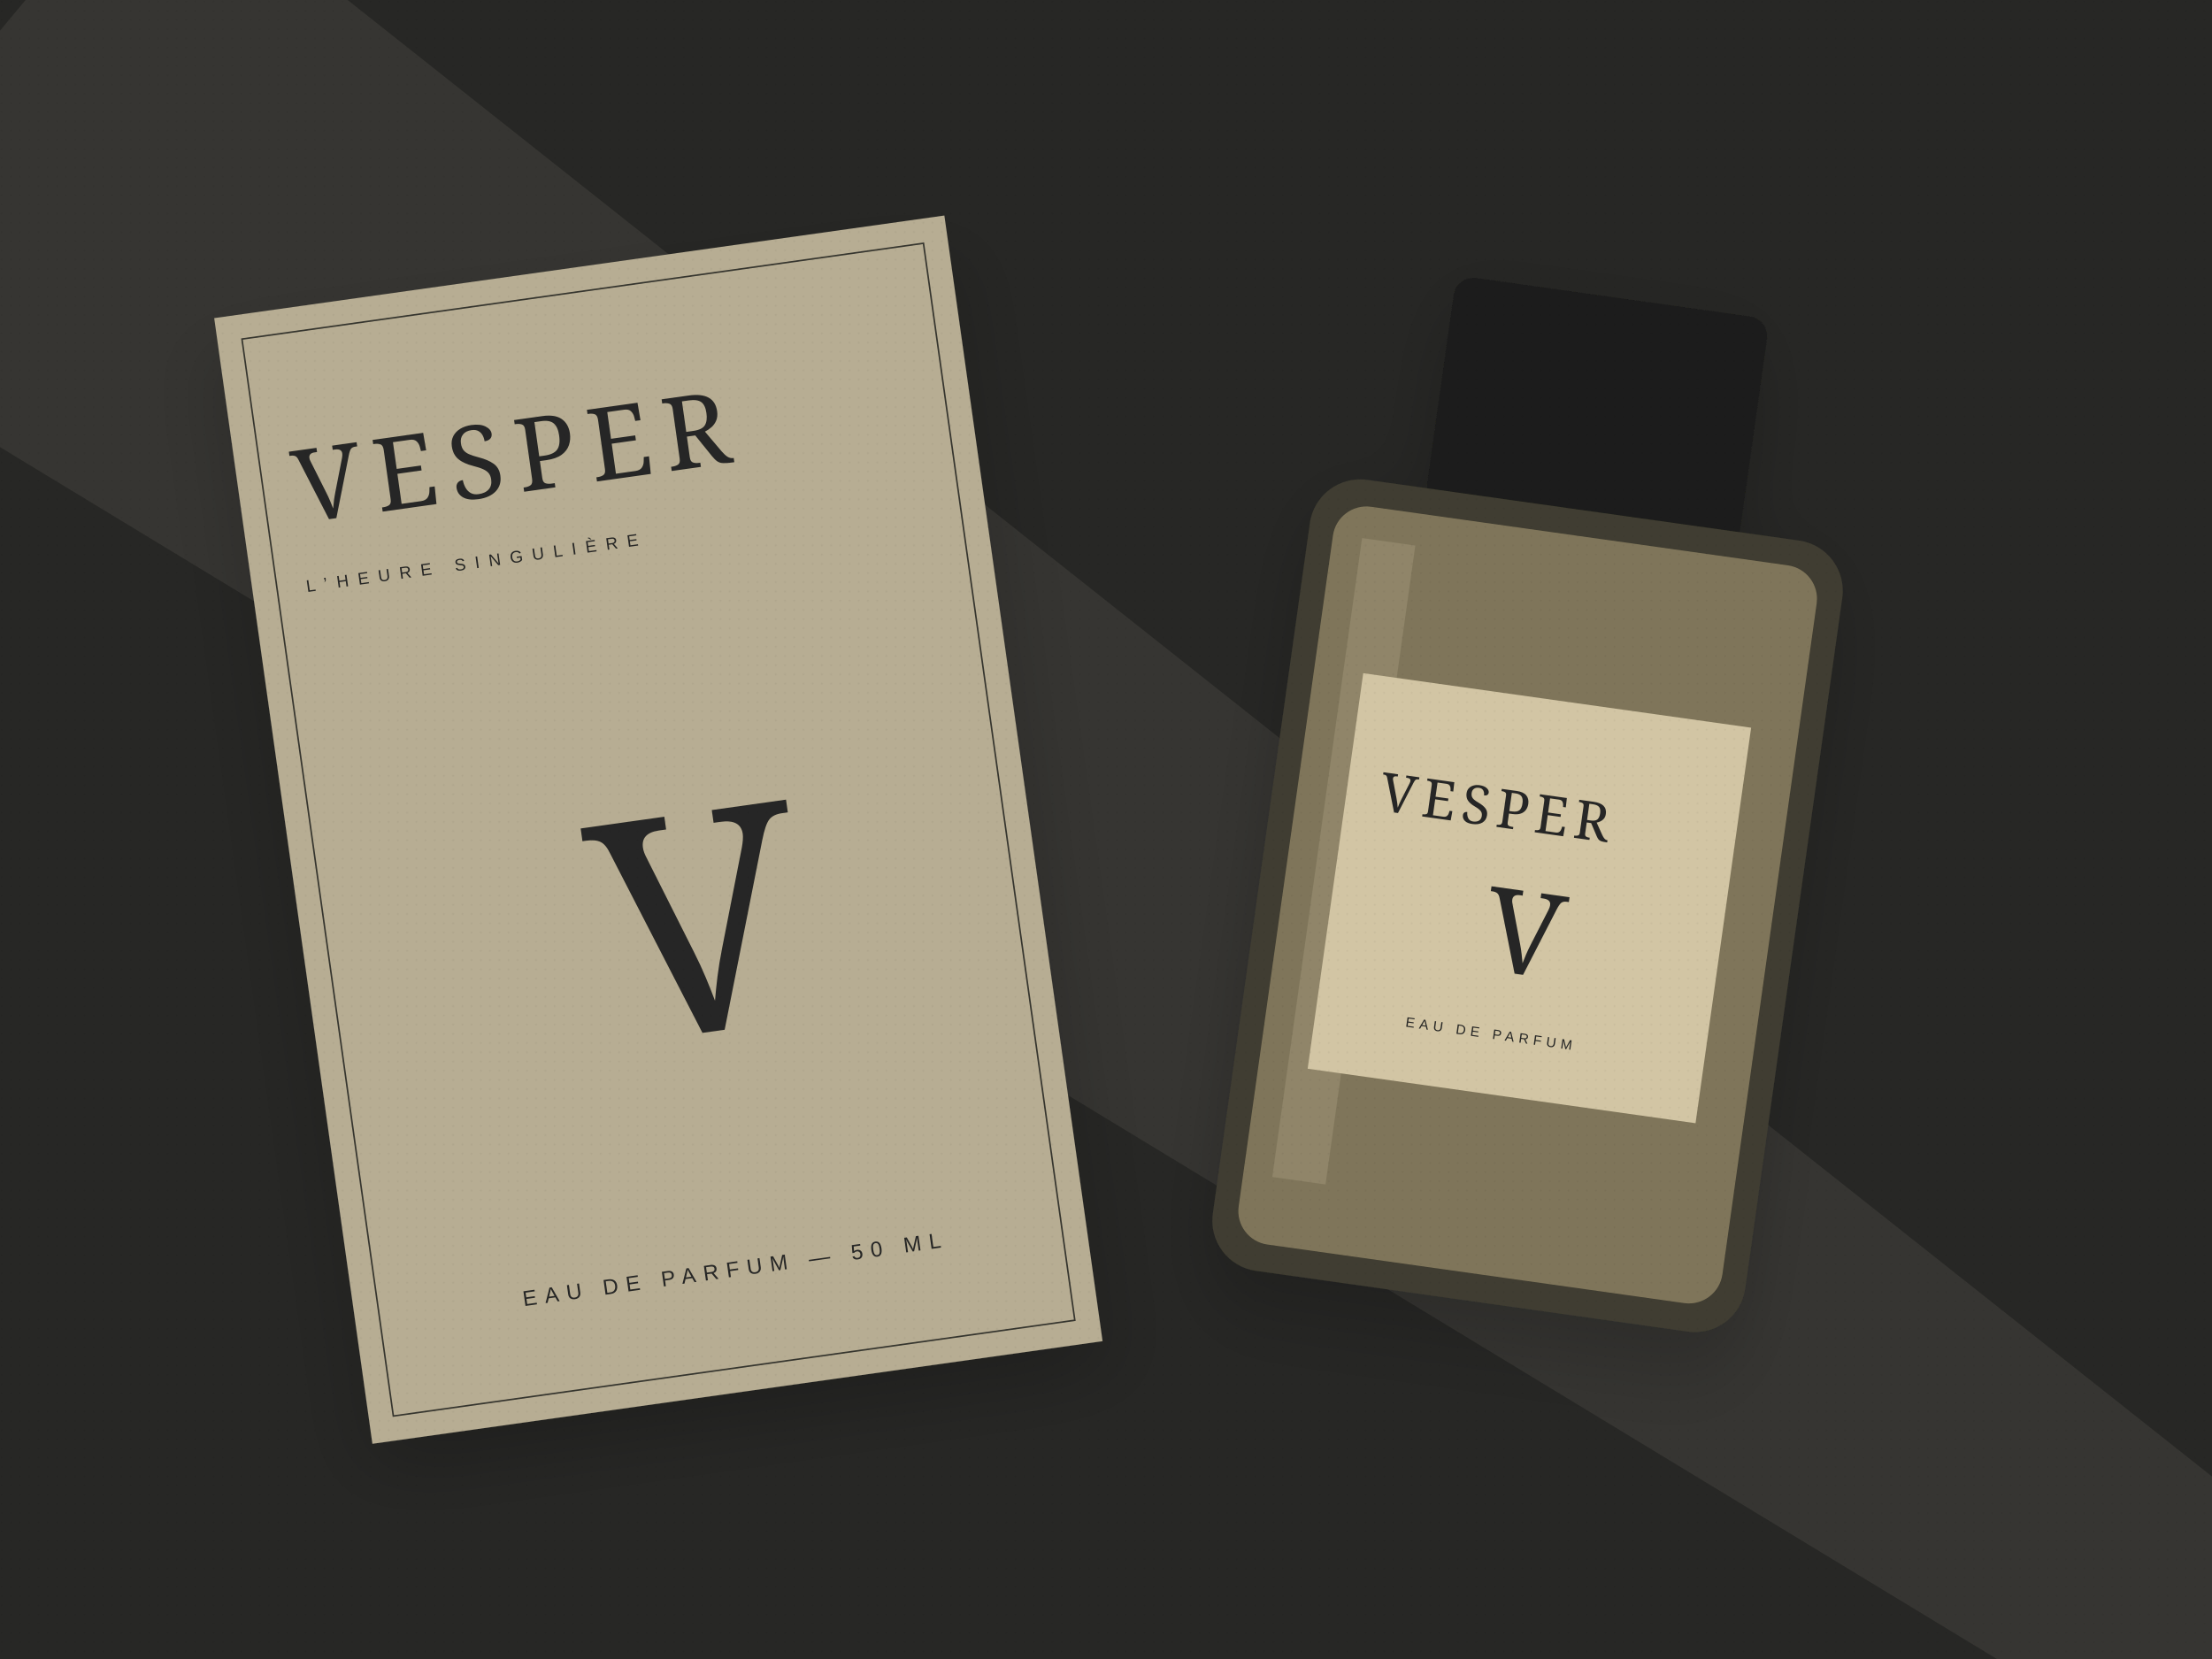
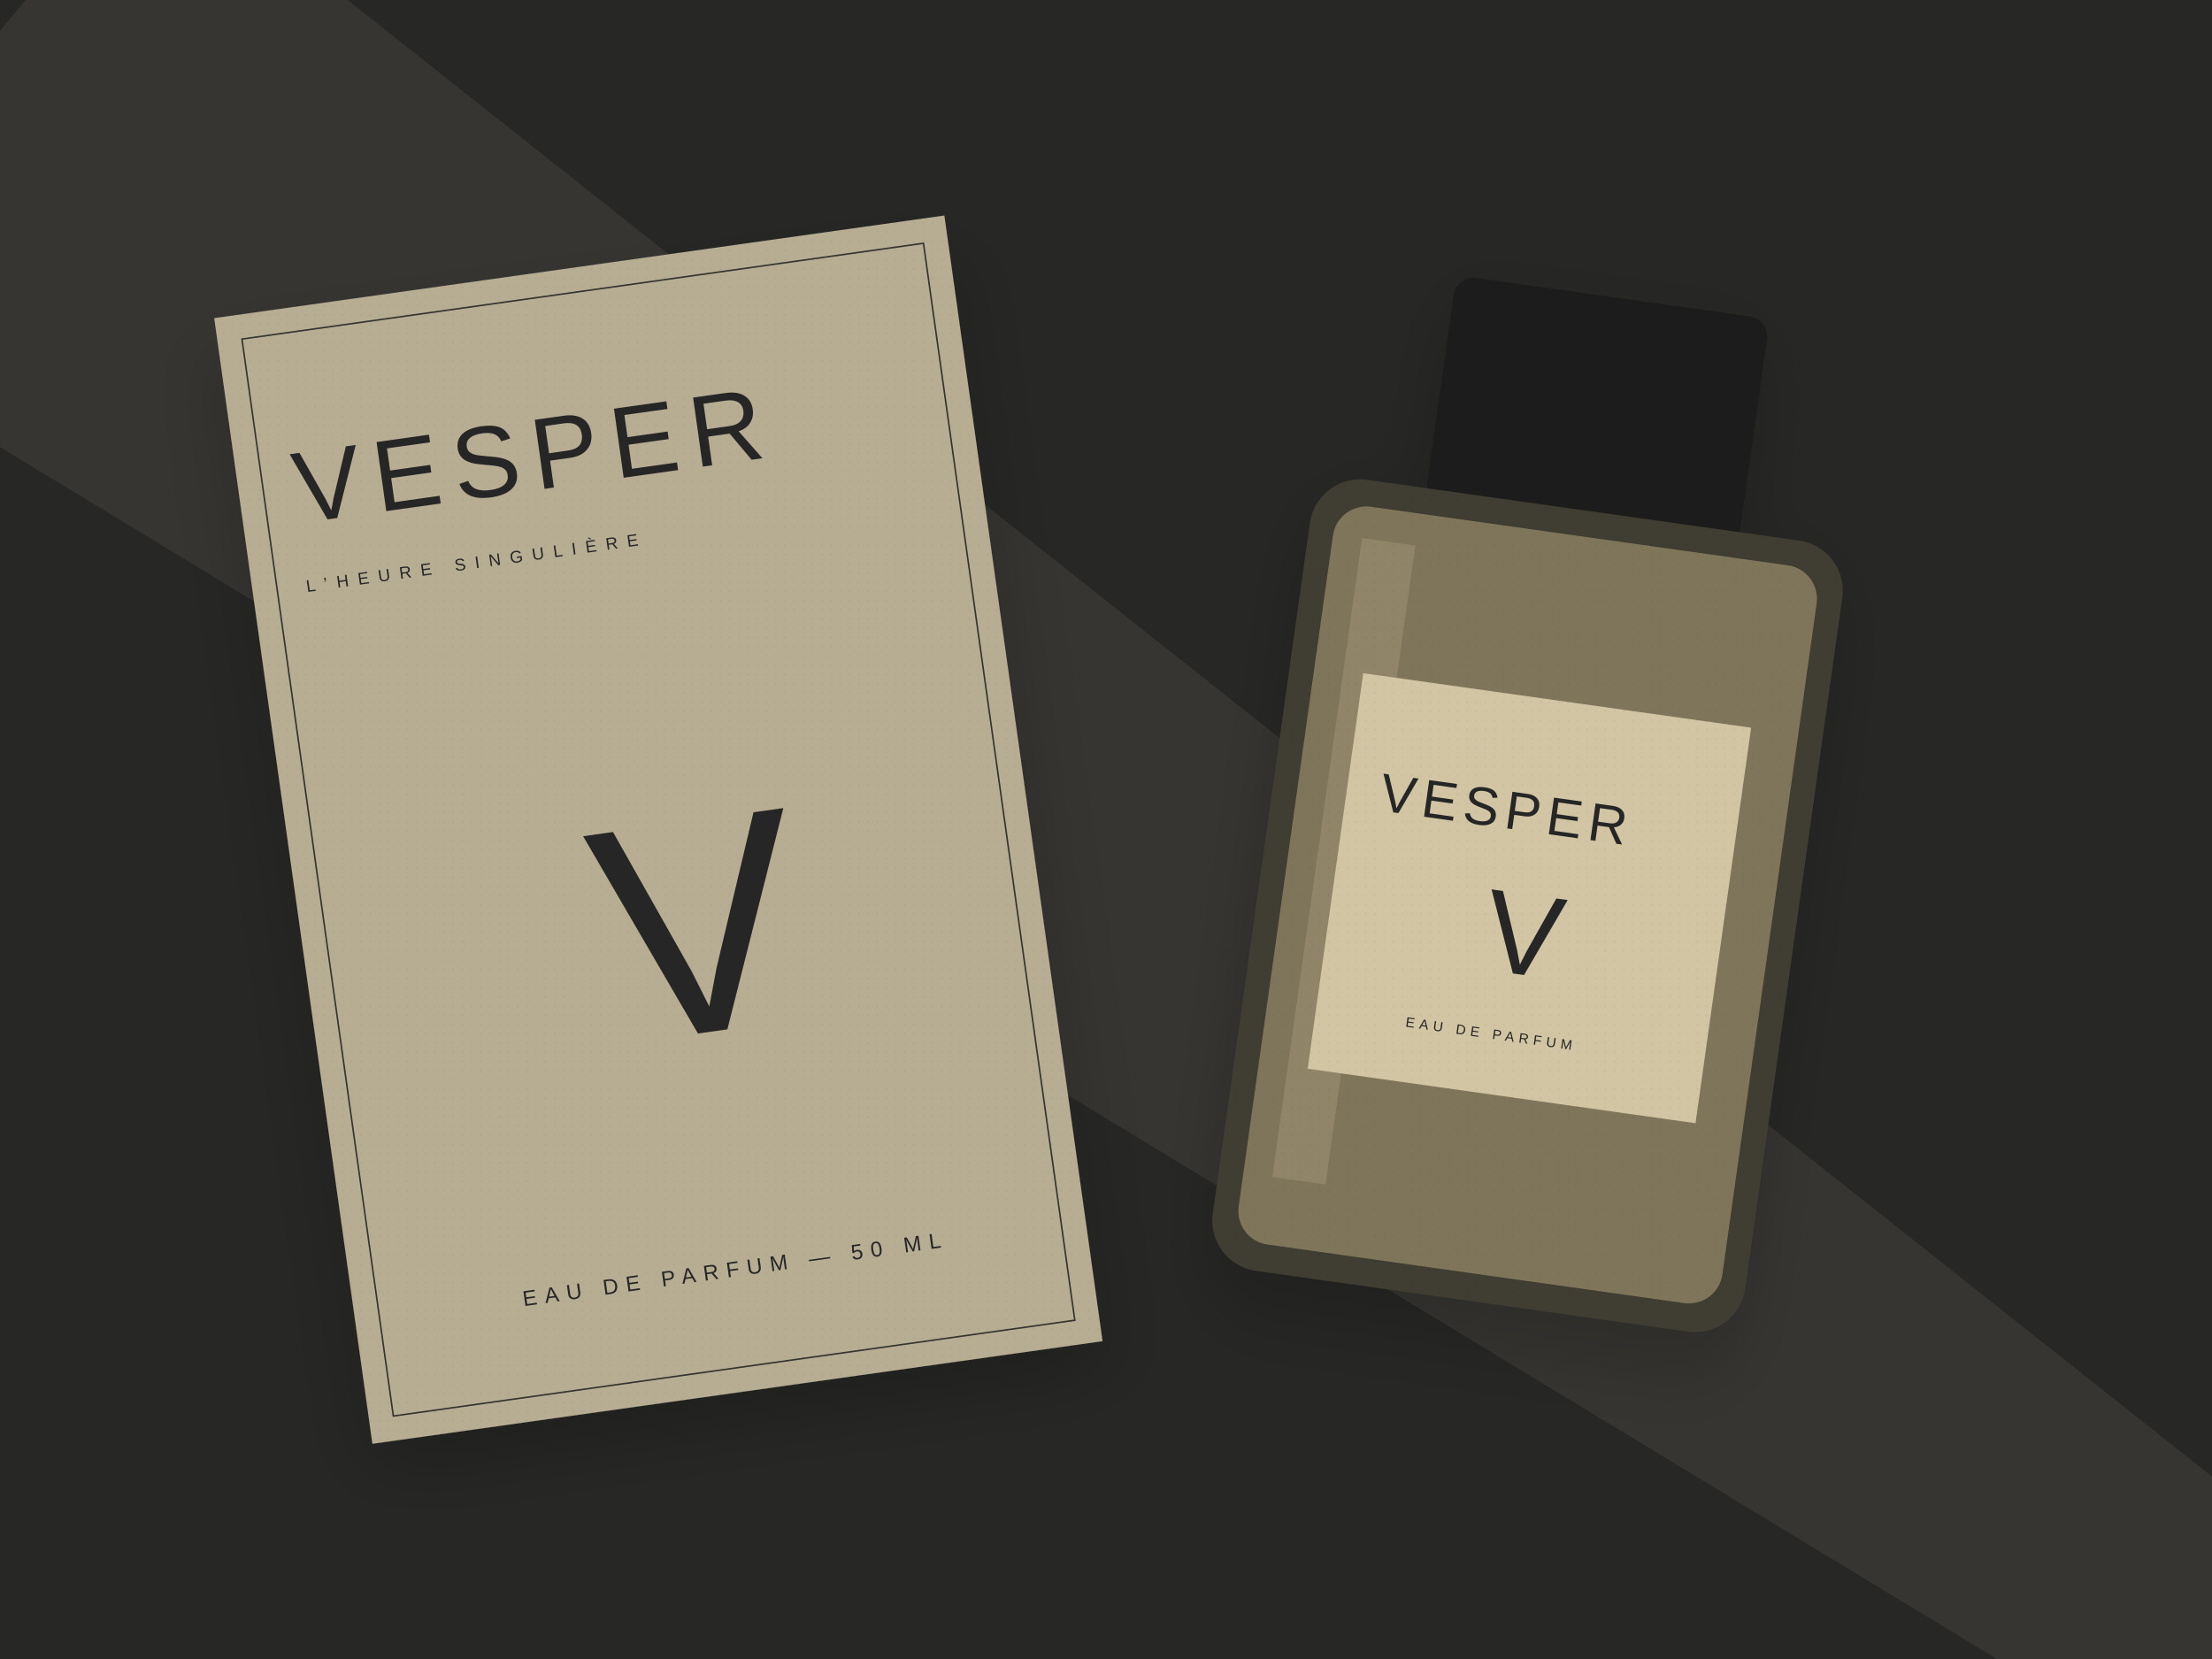
<svg xmlns="http://www.w3.org/2000/svg" width="1440" height="1080" viewBox="0 0 1440 1080" role="img" aria-label="Concept fictif Vesper : identité et packaging de parfum.">
  <defs>
    <filter id="shadow" x="-50%" y="-50%" width="200%" height="200%">
      <feDropShadow dx="0" dy="22" stdDeviation="24" flood-opacity=".18" />
    </filter>
    <pattern id="grain" width="6" height="6" patternUnits="userSpaceOnUse">
      <circle cx="1" cy="1" r=".6" fill="#000" opacity=".045" />
    </pattern>
  </defs>
  <rect width="1440" height="1080" fill="#272725" />
  <path d="M-150 200 1300 1080H1590L100-100Z" fill="#656159" opacity=".25" />
  <g transform="translate(190 170) rotate(-8 240 380)" filter="url(#shadow)">
    <rect width="480" height="740" fill="#b7ad93" />
    <rect x="16" y="16" width="448" height="708" fill="none" stroke="#36352e" />
-     <text x="36" y="140" font-family="Georgia" font-size="66" letter-spacing="8" fill="#272725">VESPER</text>
+     <text x="36" y="140" font-family="Arial" font-size="66" letter-spacing="8" fill="#272725">VESPER</text>
    <text x="35" y="185" font-family="Arial" font-size="11" letter-spacing="6" fill="#272725">L’HEURE SINGULIÈRE</text>
-     <text x="190" y="505" font-family="Georgia" font-size="200" fill="#272725">V</text>
+     <text x="190" y="505" font-family="Arial" font-size="200" fill="#272725">V</text>
    <text x="110" y="665" font-family="Arial" font-size="14" letter-spacing="5" fill="#272725">EAU DE PARFUM — 50 ML</text>
  </g>
  <g transform="translate(825 250) rotate(8 175 300)" filter="url(#shadow)">
    <rect x="72" y="-60" width="206" height="150" rx="13" fill="#1c1d1a" />
    <rect y="80" width="350" height="520" rx="33" fill="#3f3c30" />
    <rect x="16" y="97" width="318" height="485" rx="22" fill="#7f755a" />
    <path d="M35 118h35v420H35" fill="#d0c5a4" opacity=".2" />
    <rect x="48" y="205" width="255" height="260" fill="#d2c5a4" />
-     <text x="70" y="292" font-family="Georgia" font-size="35" letter-spacing="4" fill="#272725">VESPER</text>
-     <text x="150" y="385" font-family="Georgia" font-size="76" fill="#272725">V</text>
+     <text x="70" y="292" font-family="Arial" font-size="35" letter-spacing="4" fill="#272725">VESPER</text>
+     <text x="150" y="385" font-family="Arial" font-size="76" fill="#272725">V</text>
    <text x="107" y="429" font-family="Arial" font-size="9" letter-spacing="3" fill="#272725">EAU DE PARFUM</text>
  </g>
  <rect width="1440" height="1080" fill="url(#grain)" />
</svg>
